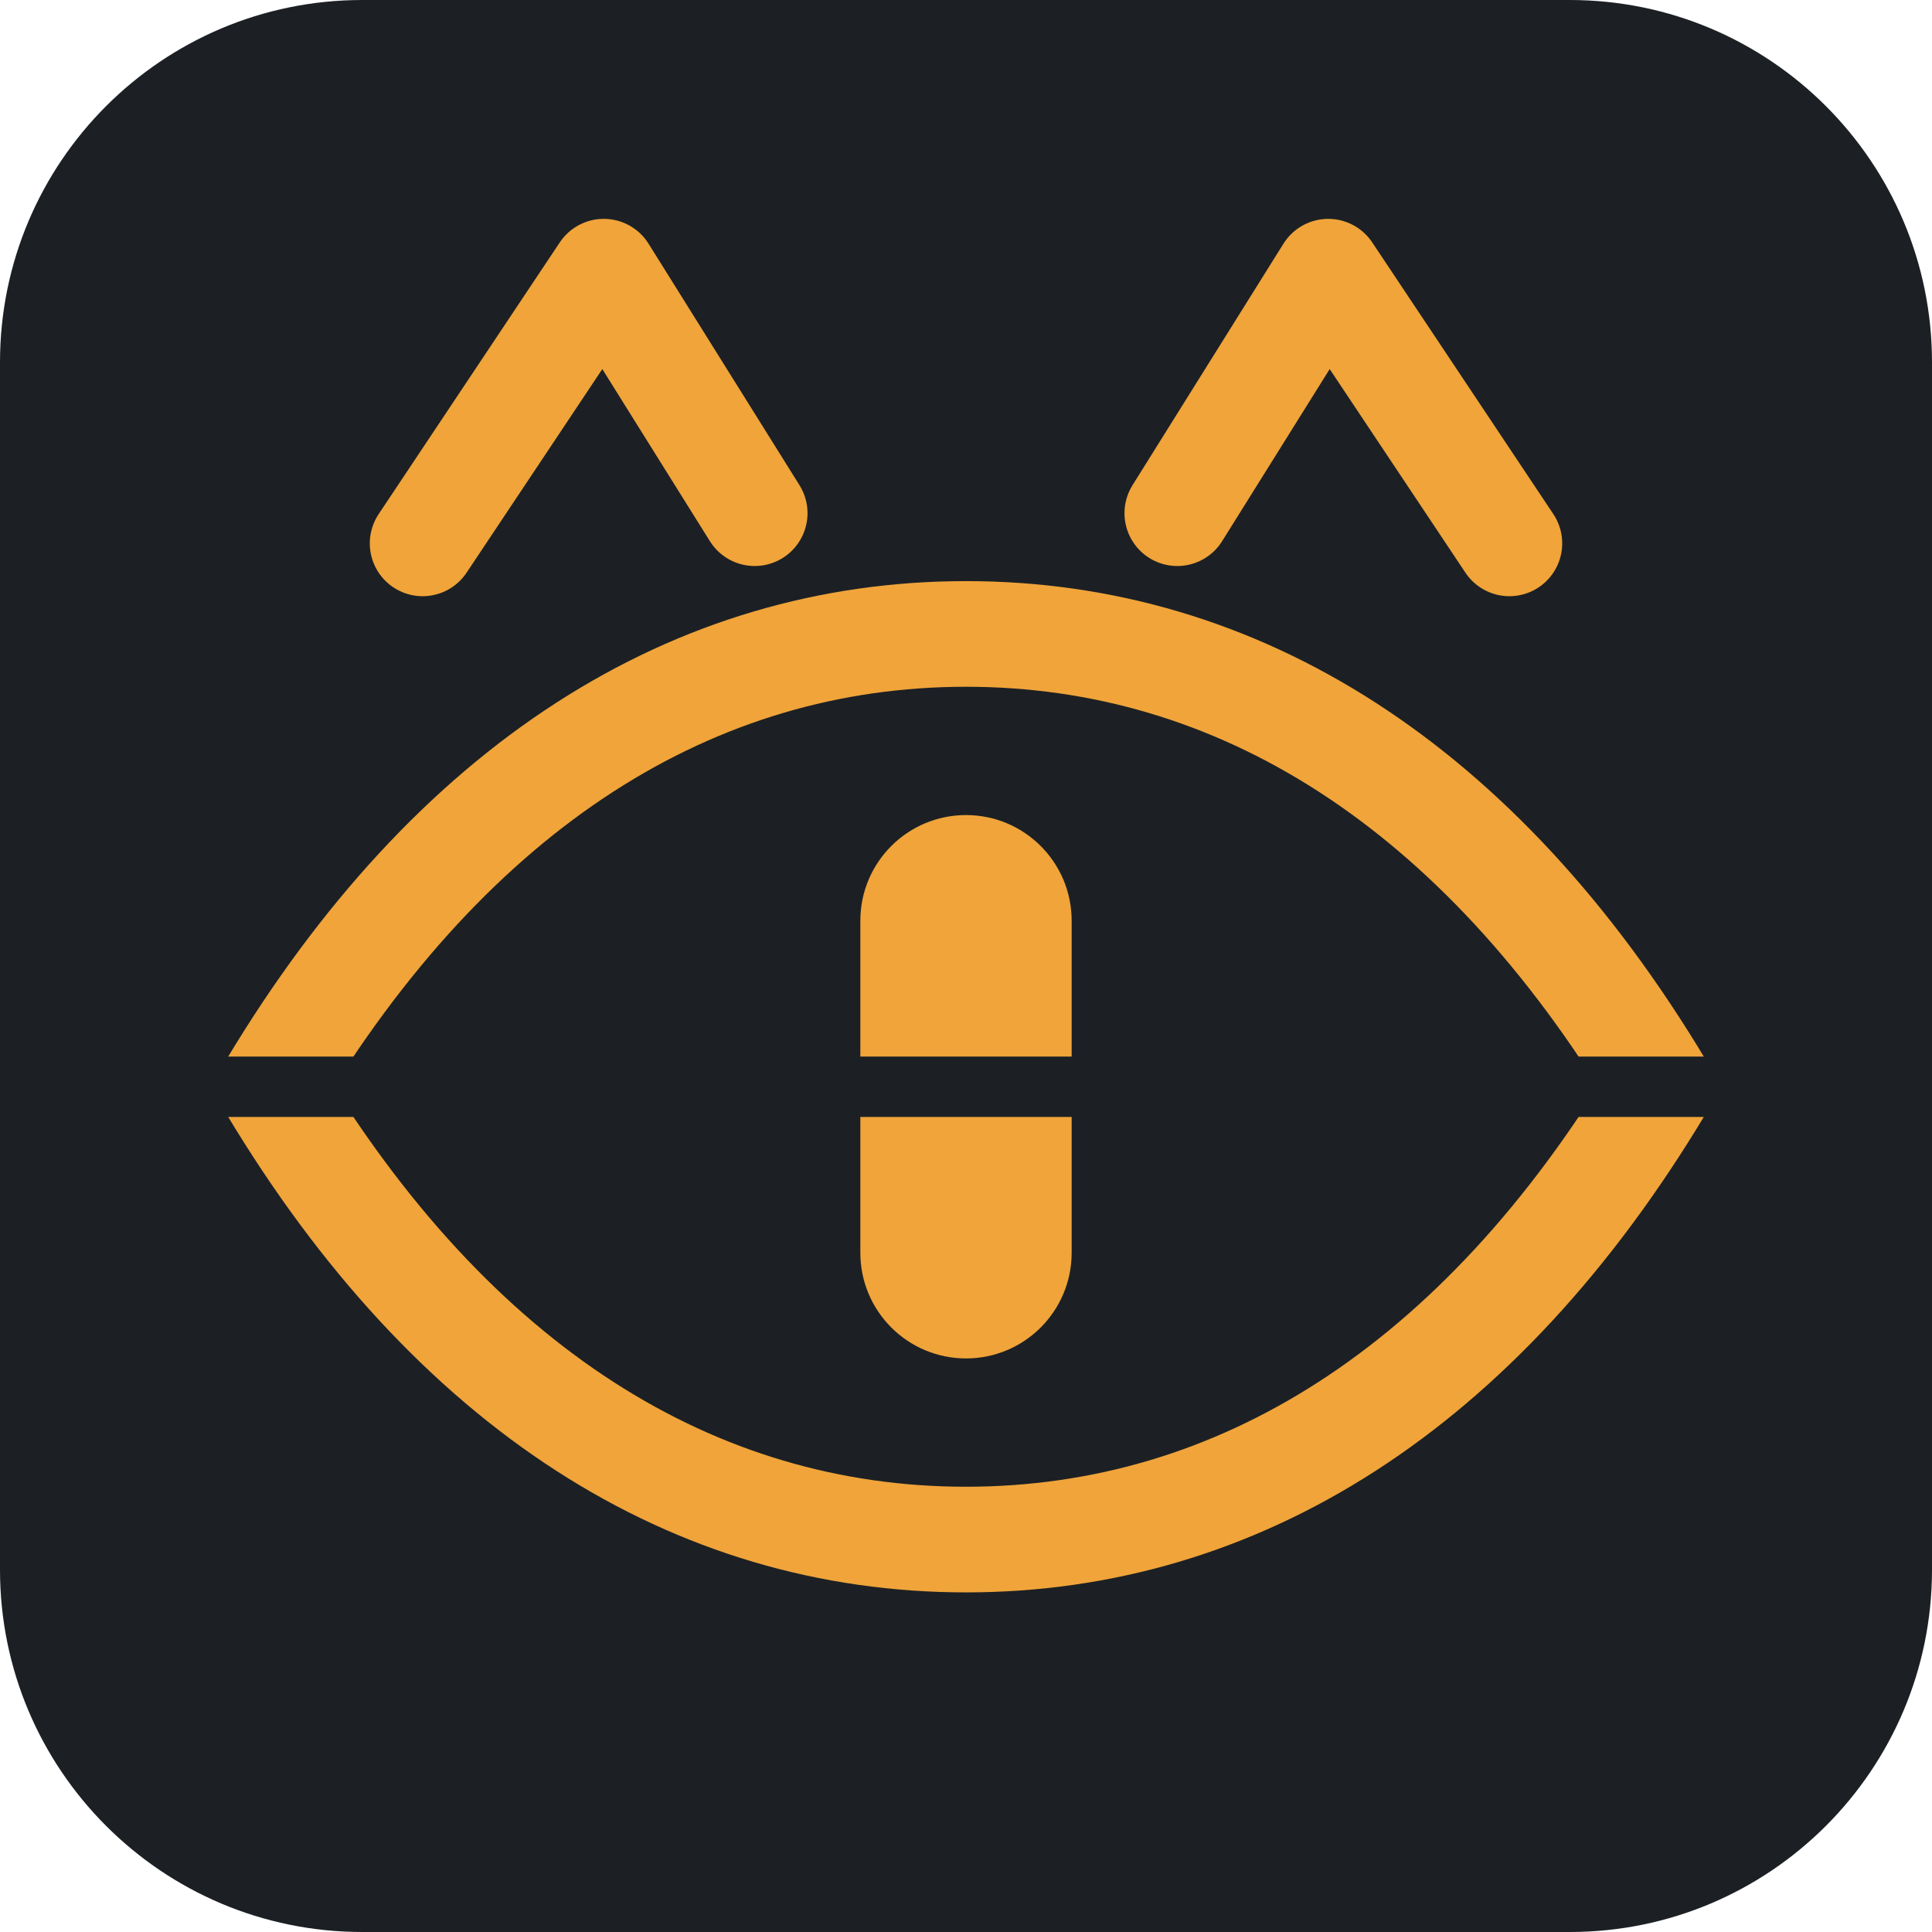
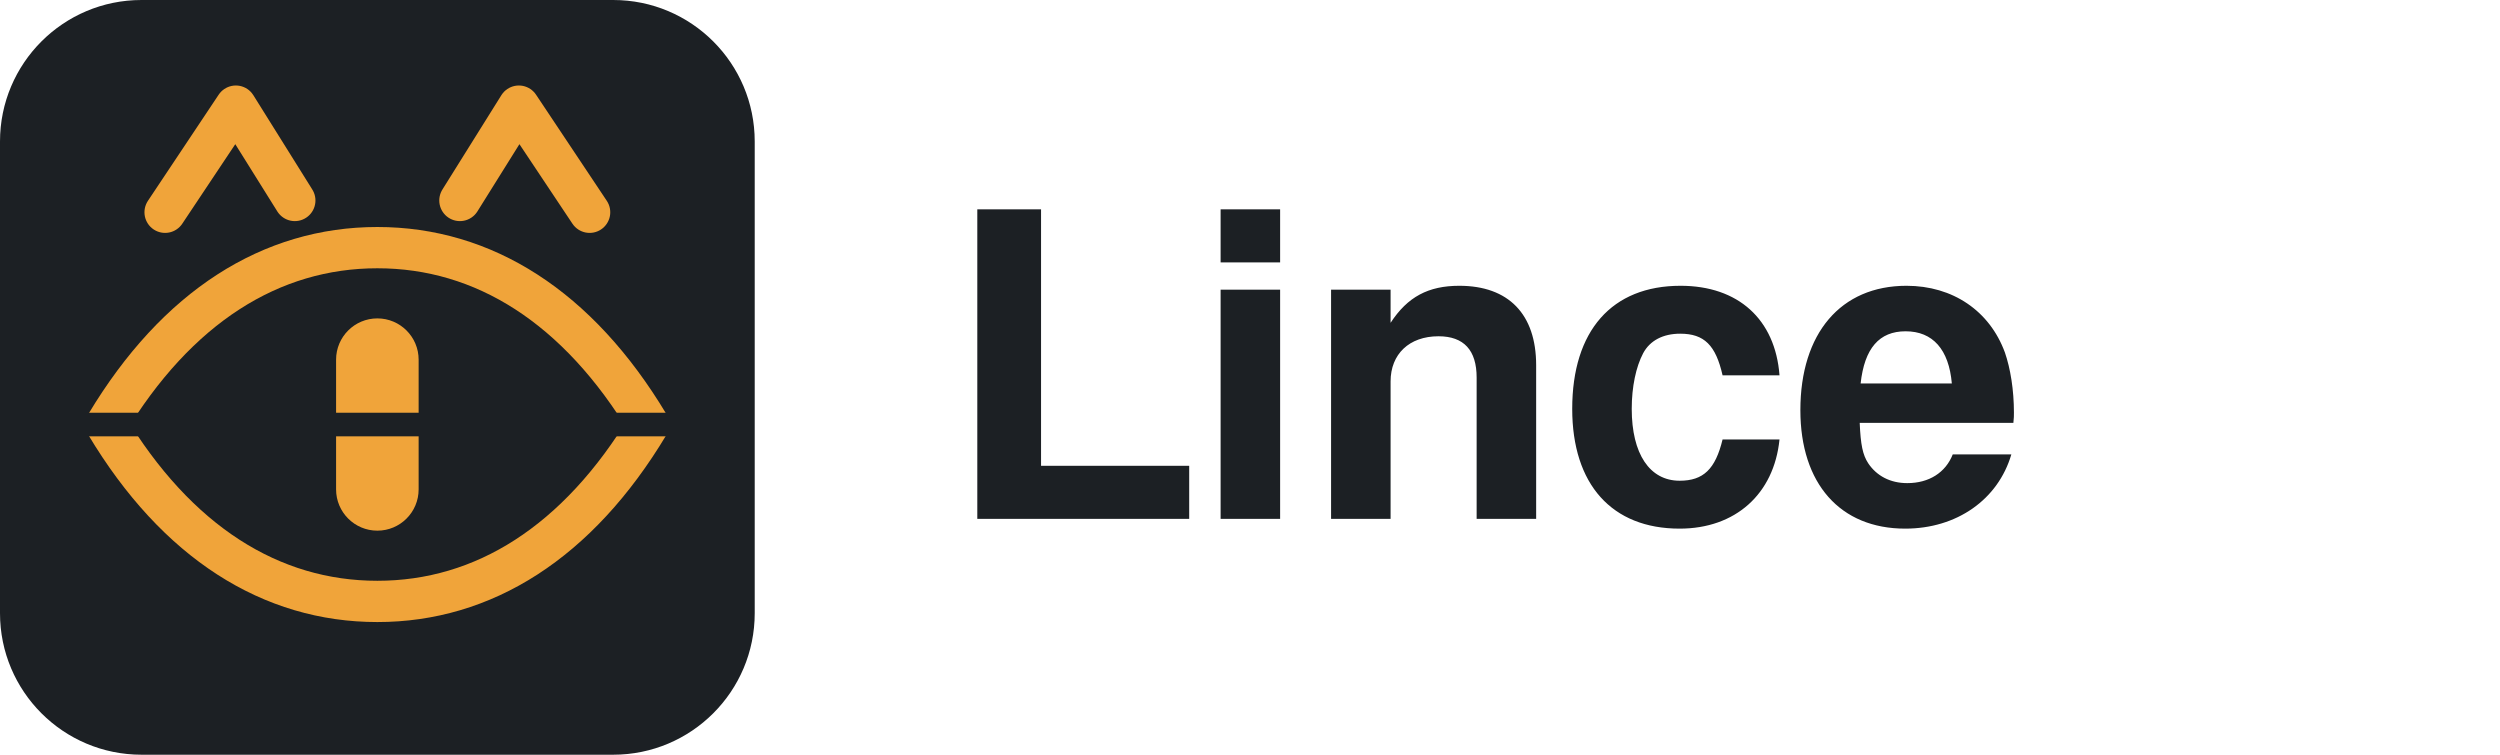
- <svg xmlns="http://www.w3.org/2000/svg" viewBox="0 0 64 64" role="img" aria-label="Lince">
+ <svg xmlns="http://www.w3.org/2000/svg" viewBox="0 0 212 64" role="img" aria-label="Lince">
  <rect width="64" height="64" rx="12" fill="#1c2024" />
  <path d="M14 18l6-9 5 8" fill="none" stroke="#f0a43a" stroke-width="3.5" stroke-linecap="round" stroke-linejoin="round" />
  <path d="M50 18l-6-9-5 8" fill="none" stroke="#f0a43a" stroke-width="3.5" stroke-linecap="round" stroke-linejoin="round" />
  <path d="M9 36c6-10 14-15 23-15s17 5 23 15c-6 10-14 15-23 15S15 46 9 36z" fill="none" stroke="#f0a43a" stroke-width="3.5" stroke-linejoin="round" />
  <rect x="28.5" y="27" width="7" height="18" rx="3.5" fill="#f0a43a" />
  <rect x="6" y="35" width="52" height="2" rx="1" fill="#1c2024" />
+   <text x="80" y="44" font-family="'IBM Plex Sans', 'Segoe UI', Helvetica, Arial, sans-serif" font-size="36" font-weight="600" letter-spacing="-0.5" fill="#1c2024">Lince</text>
</svg>
